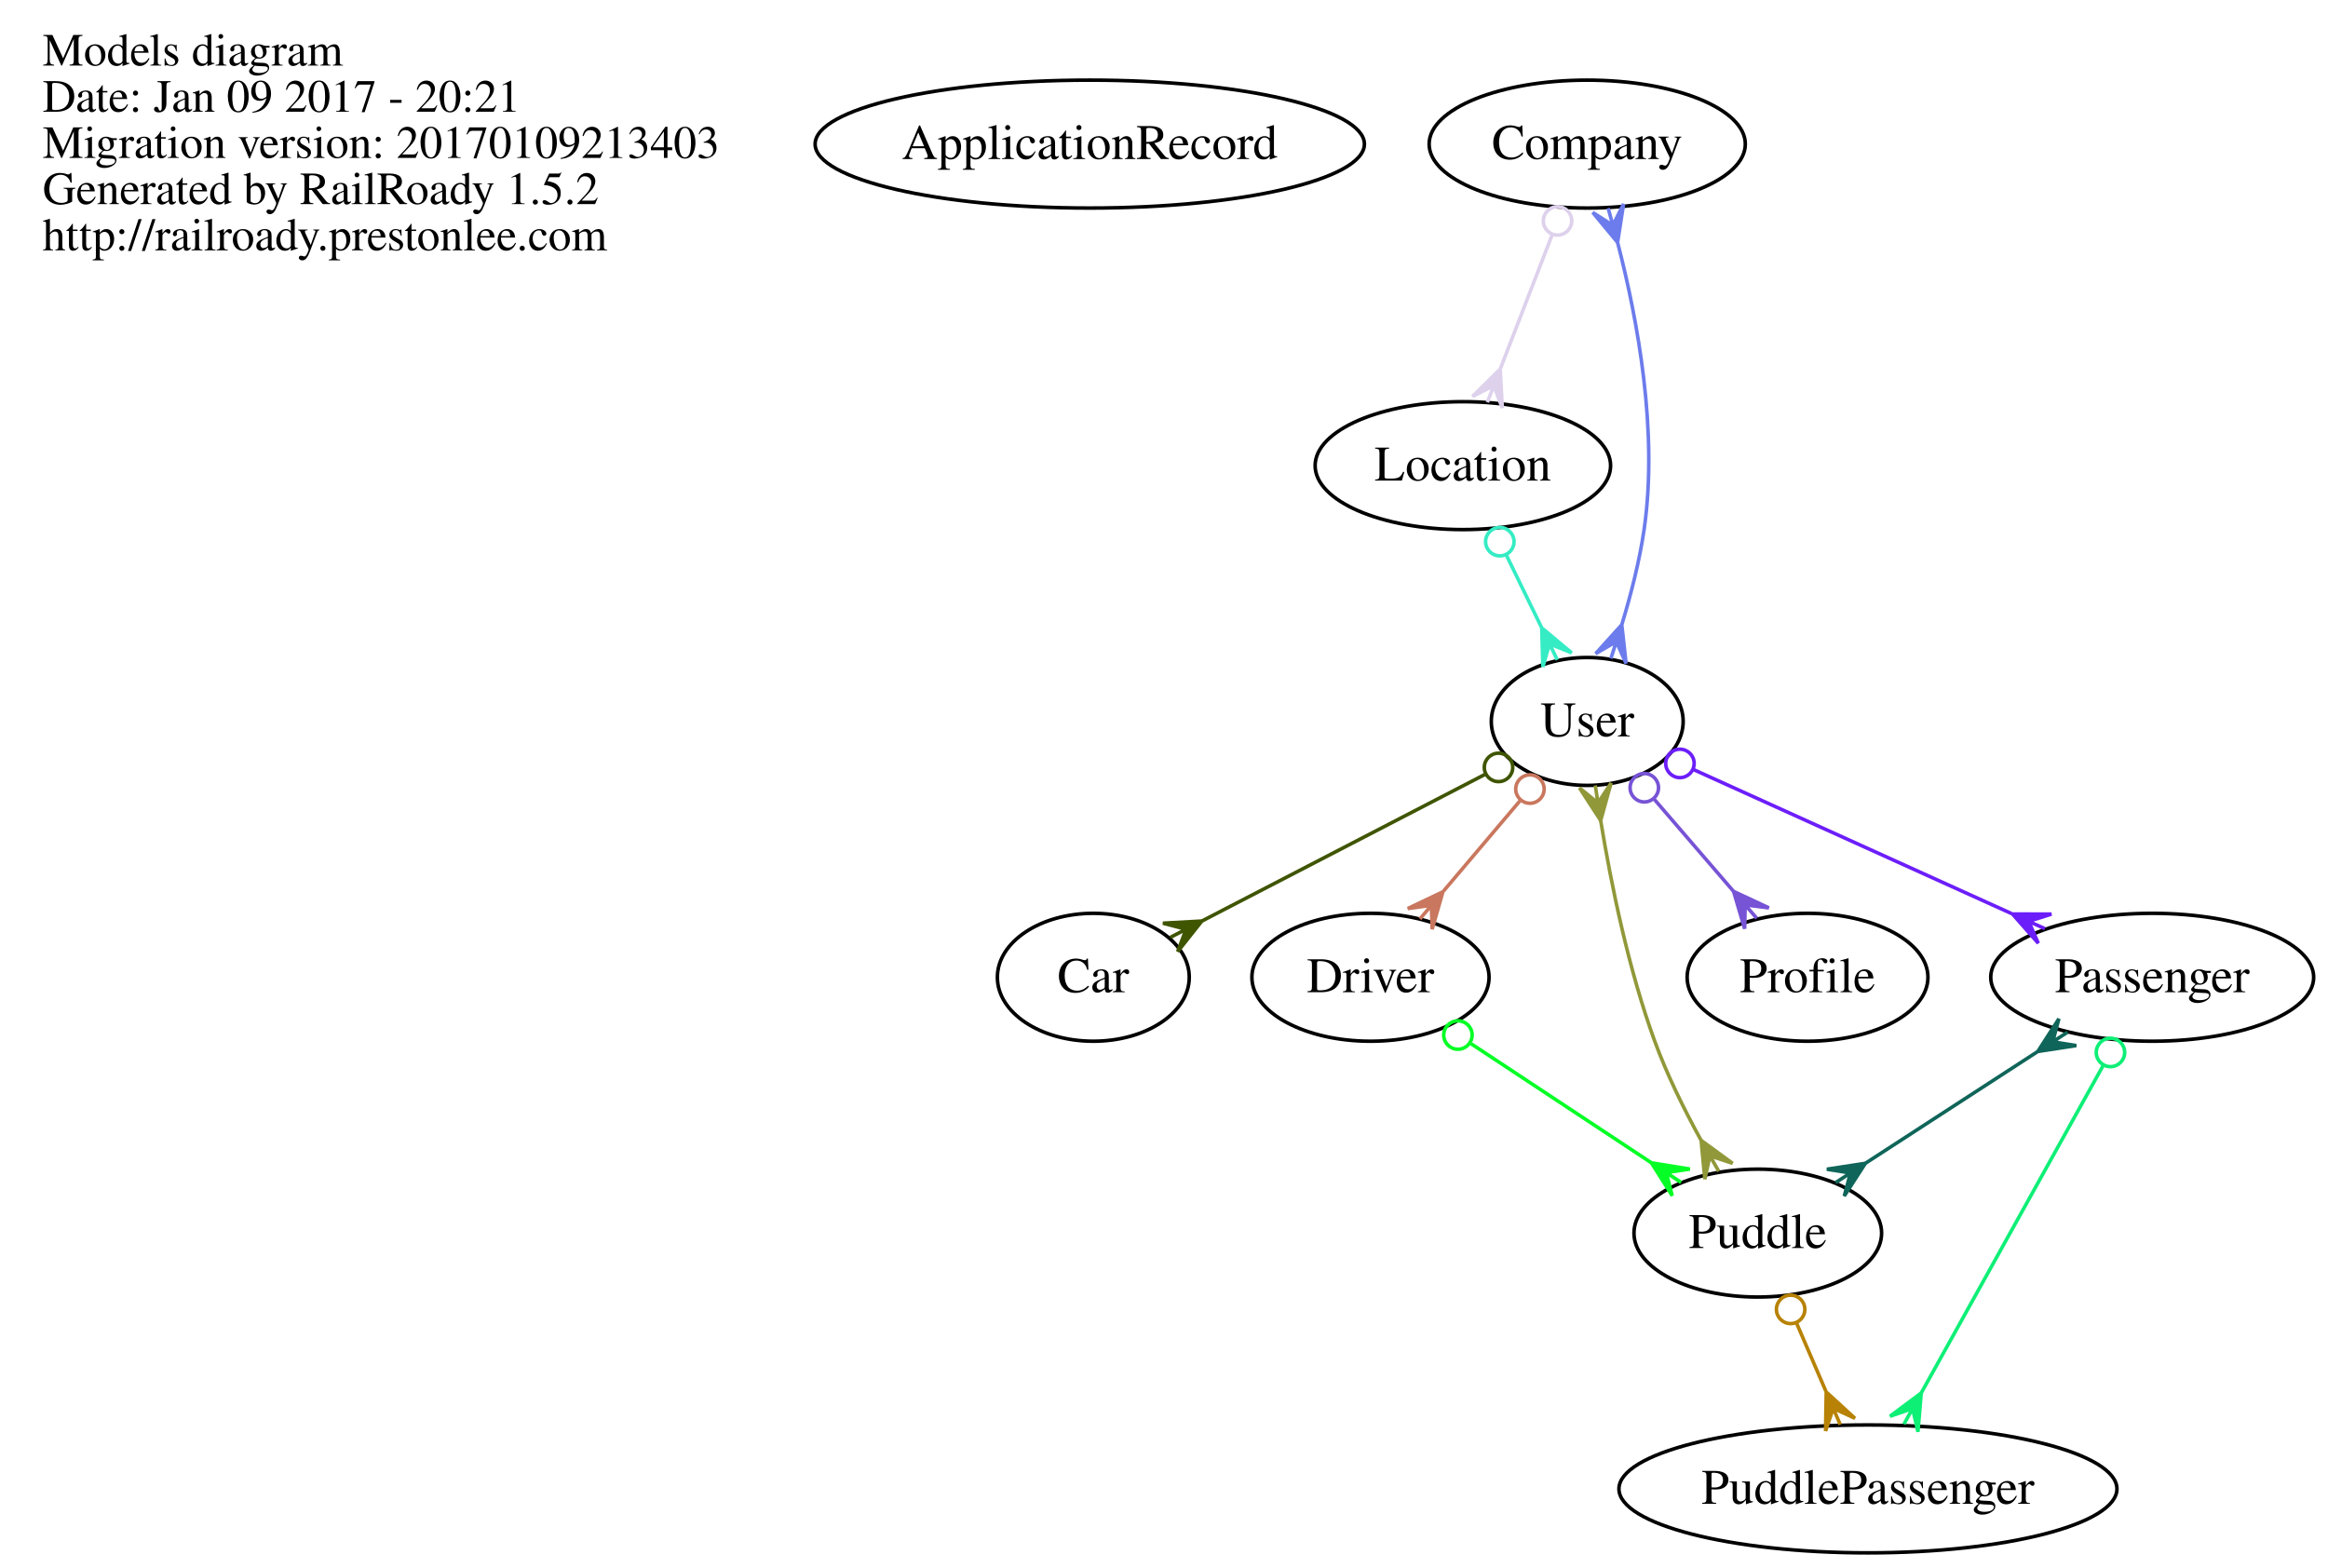
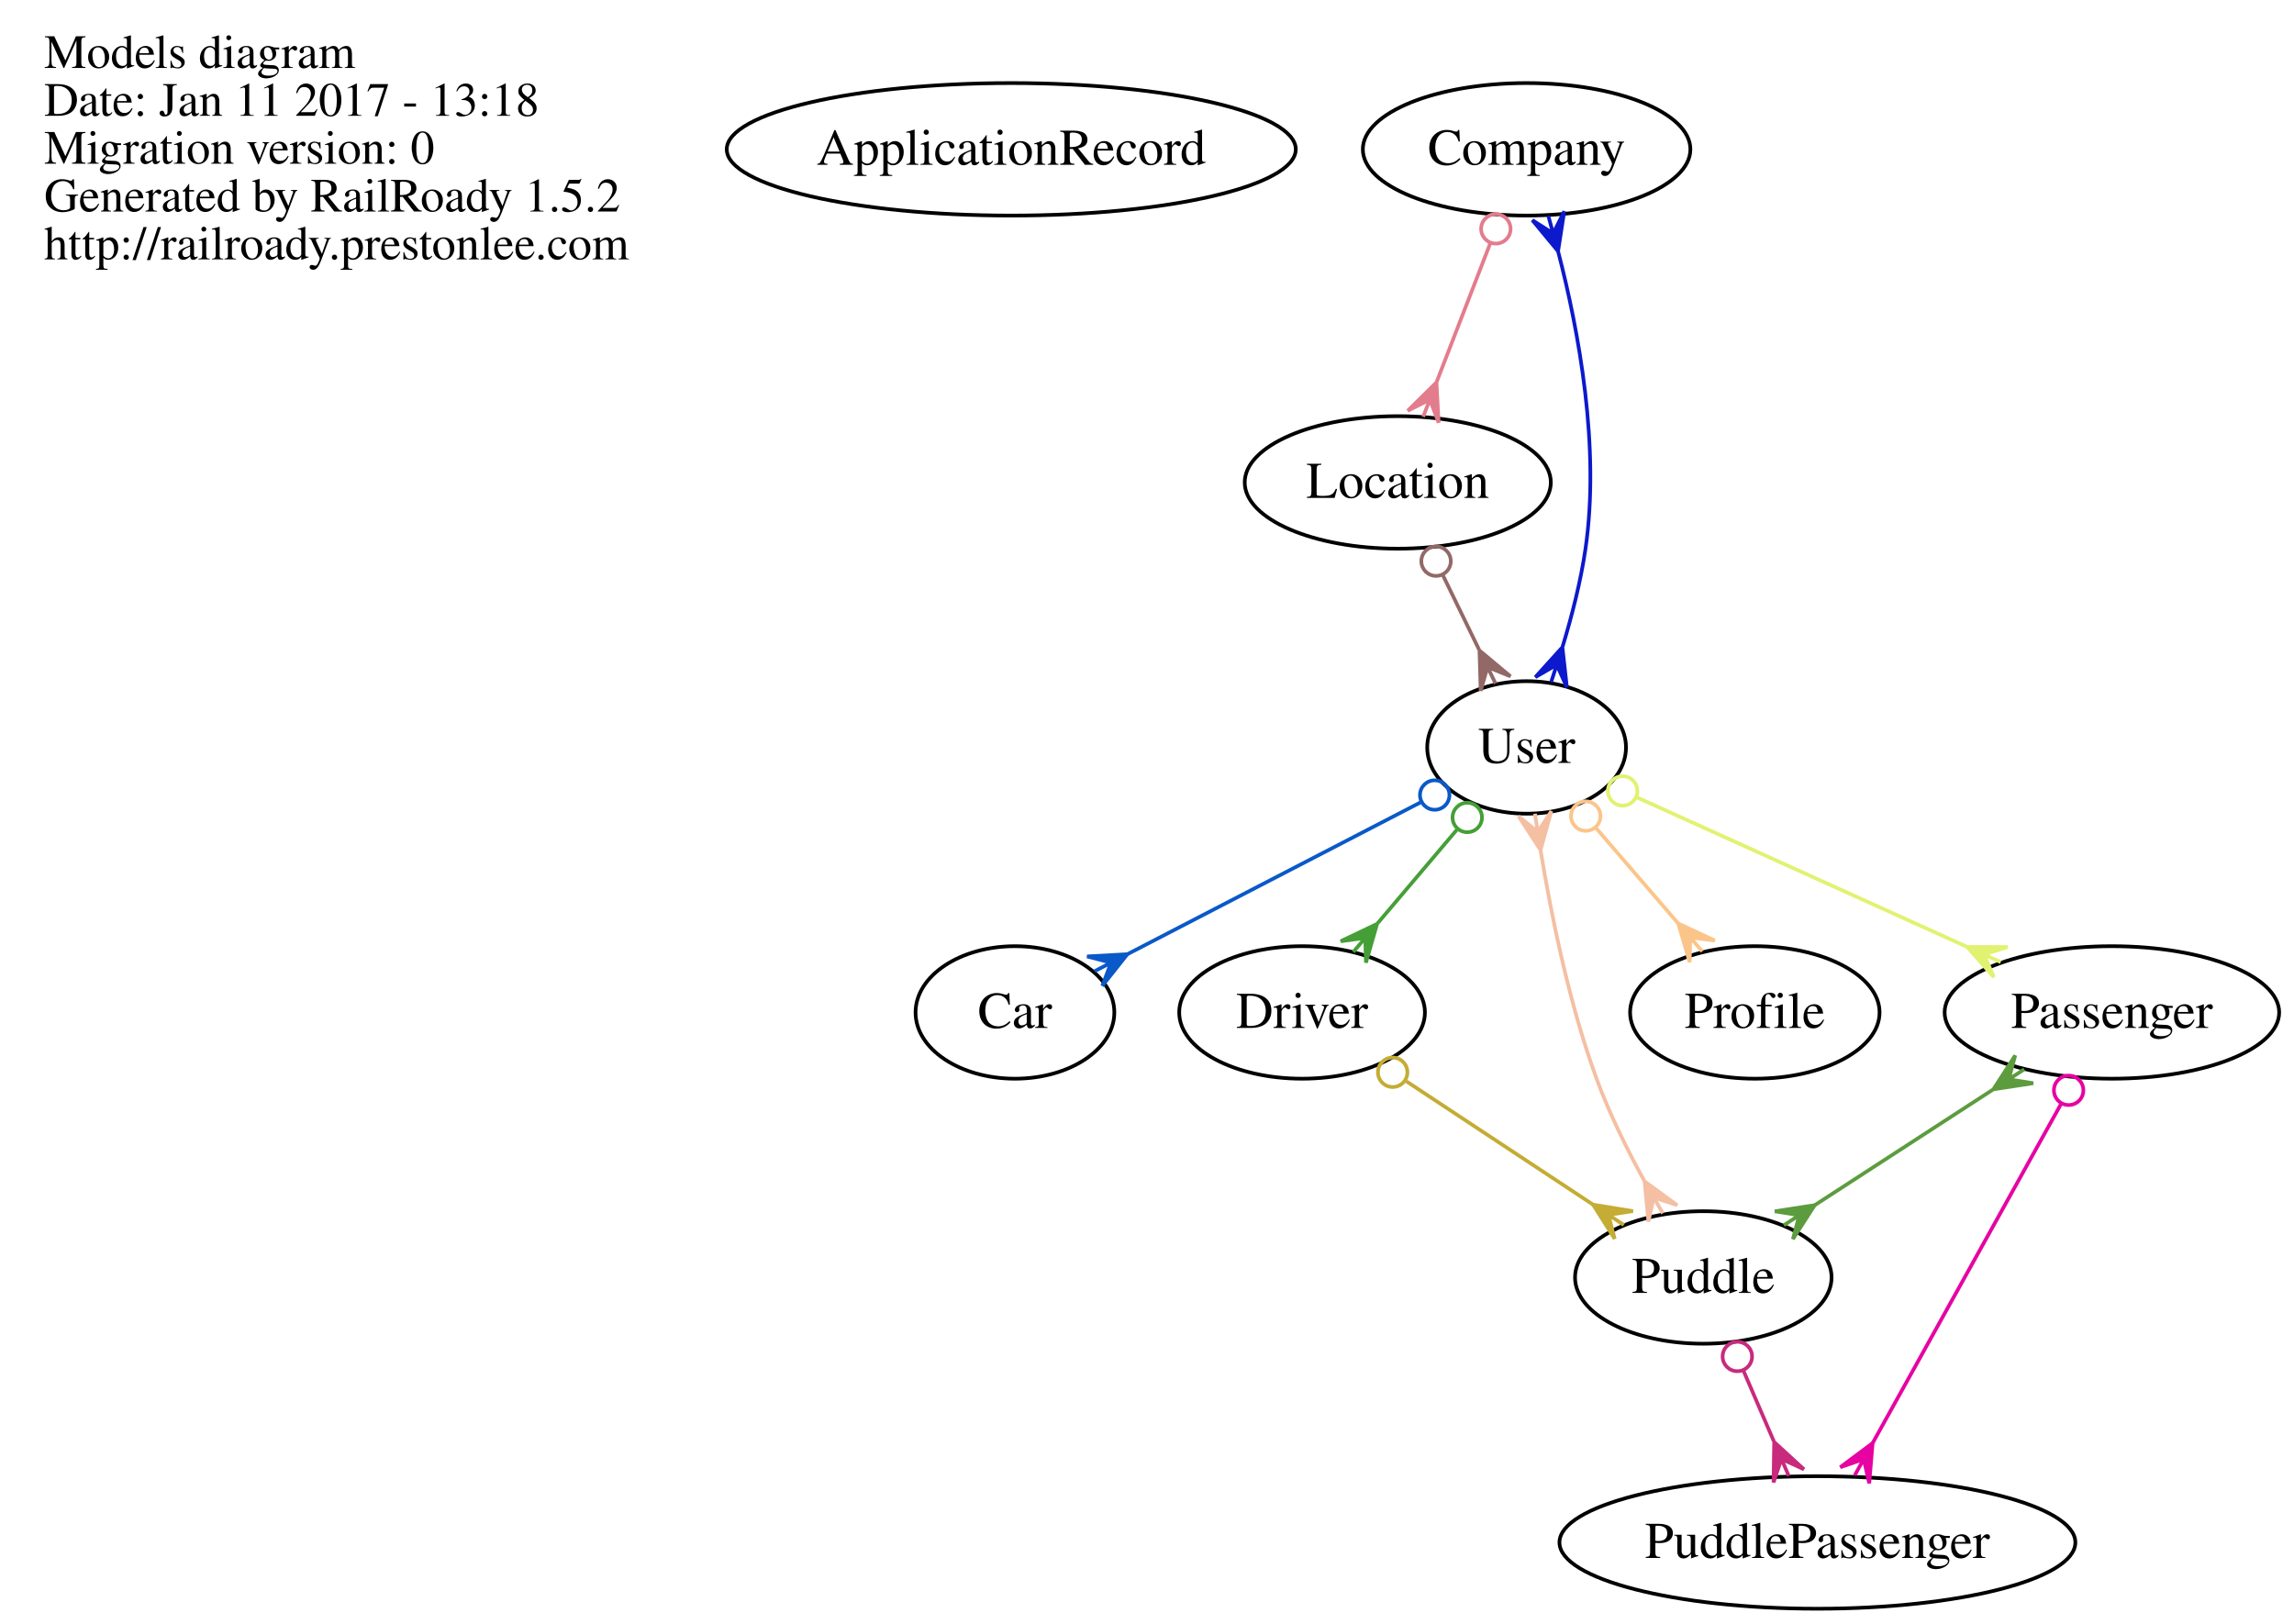
- <svg xmlns="http://www.w3.org/2000/svg" width="655pt" height="441pt" viewBox="0.00 0.00 655.16 441.00">
+ <svg xmlns="http://www.w3.org/2000/svg" width="623pt" height="441pt" viewBox="0.00 0.00 623.19 441.00">
  <g id="graph0" class="graph" transform="scale(1 1) rotate(0) translate(4 437)">
-     <polygon fill="transparent" stroke="transparent" points="-4,4 -4,-437 651.16,-437 651.16,4 -4,4" />
+     <polygon fill="transparent" stroke="transparent" points="-4,4 -4,-437 619.192,-437 619.192,4 -4,4" />
    <g id="node1" class="node">
      <text text-anchor="start" x="8" y="-418.6" font-family="Times,serif" font-size="13.00" fill="#000000">Models diagram</text>
-       <text text-anchor="start" x="8" y="-405.6" font-family="Times,serif" font-size="13.00" fill="#000000">Date: Jan 09 2017 - 20:21</text>
-       <text text-anchor="start" x="8" y="-392.6" font-family="Times,serif" font-size="13.00" fill="#000000">Migration version: 20170109213403</text>
+       <text text-anchor="start" x="8" y="-405.6" font-family="Times,serif" font-size="13.00" fill="#000000">Date: Jan 11 2017 - 13:18</text>
+       <text text-anchor="start" x="8" y="-392.6" font-family="Times,serif" font-size="13.00" fill="#000000">Migration version: 0</text>
      <text text-anchor="start" x="8" y="-379.6" font-family="Times,serif" font-size="13.00" fill="#000000">Generated by RailRoady 1.5.2</text>
      <text text-anchor="start" x="8" y="-366.6" font-family="Times,serif" font-size="13.00" fill="#000000">http://railroady.prestonlee.com</text>
    </g>
    <g id="node2" class="node">
-       <ellipse fill="none" stroke="#000000" cx="302.688" cy="-396.5" rx="77.292" ry="18" />
-       <text text-anchor="middle" x="302.688" y="-392.3" font-family="Times,serif" font-size="14.00" fill="#000000">ApplicationRecord</text>
+       <ellipse fill="none" stroke="#000000" cx="270.72" cy="-396.5" rx="77.292" ry="18" />
+       <text text-anchor="middle" x="270.72" y="-392.3" font-family="Times,serif" font-size="14.00" fill="#000000">ApplicationRecord</text>
    </g>
    <g id="node3" class="node">
-       <ellipse fill="none" stroke="#000000" cx="303.688" cy="-162" rx="27" ry="18" />
-       <text text-anchor="middle" x="303.688" y="-157.8" font-family="Times,serif" font-size="14.00" fill="#000000">Car</text>
+       <ellipse fill="none" stroke="#000000" cx="271.72" cy="-162" rx="27" ry="18" />
+       <text text-anchor="middle" x="271.72" y="-157.8" font-family="Times,serif" font-size="14.00" fill="#000000">Car</text>
    </g>
    <g id="node4" class="node">
-       <ellipse fill="none" stroke="#000000" cx="442.688" cy="-396.5" rx="44.492" ry="18" />
-       <text text-anchor="middle" x="442.688" y="-392.3" font-family="Times,serif" font-size="14.00" fill="#000000">Company</text>
+       <ellipse fill="none" stroke="#000000" cx="410.72" cy="-396.5" rx="44.492" ry="18" />
+       <text text-anchor="middle" x="410.72" y="-392.3" font-family="Times,serif" font-size="14.00" fill="#000000">Company</text>
    </g>
    <g id="node6" class="node">
-       <ellipse fill="none" stroke="#000000" cx="407.688" cy="-306" rx="41.577" ry="18" />
-       <text text-anchor="middle" x="407.688" y="-301.8" font-family="Times,serif" font-size="14.00" fill="#000000">Location</text>
+       <ellipse fill="none" stroke="#000000" cx="375.72" cy="-306" rx="41.577" ry="18" />
+       <text text-anchor="middle" x="375.72" y="-301.8" font-family="Times,serif" font-size="14.00" fill="#000000">Location</text>
    </g>
    <g id="edge1" class="edge">
-       <path fill="none" stroke="#ddd1ec" d="M432.875,-371.127C428.325,-359.362 422.91,-345.36 418.269,-333.36" />
-       <ellipse fill="none" stroke="#ddd1ec" cx="434.33" cy="-374.889" rx="4" ry="4" />
-       <polygon fill="#ddd1ec" stroke="#ddd1ec" points="418.195,-333.17 418.785,-322.219 416.392,-328.506 414.588,-323.843 414.588,-323.843 414.588,-323.843 416.392,-328.506 410.391,-325.466 418.195,-333.17 418.195,-333.17" />
+       <path fill="none" stroke="#e37c8d" d="M400.907,-371.127C396.358,-359.362 390.942,-345.36 386.301,-333.36" />
+       <ellipse fill="none" stroke="#e37c8d" cx="402.363" cy="-374.889" rx="4" ry="4" />
+       <polygon fill="#e37c8d" stroke="#e37c8d" points="386.228,-333.17 386.818,-322.219 384.424,-328.506 382.621,-323.843 382.621,-323.843 382.621,-323.843 384.424,-328.506 378.424,-325.466 386.228,-333.17 386.228,-333.17" />
    </g>
    <g id="node11" class="node">
-       <ellipse fill="none" stroke="#000000" cx="442.688" cy="-234" rx="27" ry="18" />
-       <text text-anchor="middle" x="442.688" y="-229.8" font-family="Times,serif" font-size="14.00" fill="#000000">User</text>
+       <ellipse fill="none" stroke="#000000" cx="410.72" cy="-234" rx="27" ry="18" />
+       <text text-anchor="middle" x="410.72" y="-229.8" font-family="Times,serif" font-size="14.00" fill="#000000">User</text>
    </g>
    <g id="edge2" class="edge">
-       <path fill="none" stroke="#6c7cec" d="M451.234,-368.809C456.921,-346.887 462.675,-315.491 458.688,-288 457.411,-279.194 455.02,-269.825 452.468,-261.407" />
-       <polygon fill="#6c7cec" stroke="#6c7cec" points="451.232,-368.817 444.237,-377.263 449.904,-373.637 448.576,-378.458 448.576,-378.458 448.576,-378.458 449.904,-373.637 452.914,-379.653 451.232,-368.817 451.232,-368.817" />
-       <polygon fill="#6c7cec" stroke="#6c7cec" points="452.411,-261.228 453.623,-250.329 450.875,-256.469 449.341,-251.71 449.341,-251.71 449.341,-251.71 450.875,-256.469 445.058,-253.092 452.411,-261.228 452.411,-261.228" />
+       <path fill="none" stroke="#0c19cc" d="M419.266,-368.809C424.953,-346.887 430.707,-315.491 426.72,-288 425.443,-279.194 423.052,-269.825 420.501,-261.407" />
+       <polygon fill="#0c19cc" stroke="#0c19cc" points="419.264,-368.817 412.27,-377.263 417.936,-373.637 416.608,-378.458 416.608,-378.458 416.608,-378.458 417.936,-373.637 420.947,-379.653 419.264,-368.817 419.264,-368.817" />
+       <polygon fill="#0c19cc" stroke="#0c19cc" points="420.443,-261.228 421.656,-250.329 418.908,-256.469 417.373,-251.71 417.373,-251.71 417.373,-251.71 418.908,-256.469 413.09,-253.092 420.443,-261.228 420.443,-261.228" />
    </g>
    <g id="node5" class="node">
-       <ellipse fill="none" stroke="#000000" cx="381.688" cy="-162" rx="33.375" ry="18" />
-       <text text-anchor="middle" x="381.688" y="-157.8" font-family="Times,serif" font-size="14.00" fill="#000000">Driver</text>
+       <ellipse fill="none" stroke="#000000" cx="349.72" cy="-162" rx="33.375" ry="18" />
+       <text text-anchor="middle" x="349.72" y="-157.8" font-family="Times,serif" font-size="14.00" fill="#000000">Driver</text>
    </g>
    <g id="node9" class="node">
-       <ellipse fill="none" stroke="#000000" cx="490.688" cy="-90" rx="34.846" ry="18" />
-       <text text-anchor="middle" x="490.688" y="-85.8" font-family="Times,serif" font-size="14.00" fill="#000000">Puddle</text>
+       <ellipse fill="none" stroke="#000000" cx="458.72" cy="-90" rx="34.846" ry="18" />
+       <text text-anchor="middle" x="458.72" y="-85.8" font-family="Times,serif" font-size="14.00" fill="#000000">Puddle</text>
    </g>
    <g id="edge3" class="edge">
-       <path fill="none" stroke="#04fe25" d="M410.005,-143.295C425.574,-133.011 444.883,-120.257 460.707,-109.804" />
-       <ellipse fill="none" stroke="#04fe25" cx="406.3" cy="-145.742" rx="4" ry="4" />
-       <polygon fill="#04fe25" stroke="#04fe25" points="460.75,-109.775 471.574,-108.019 464.922,-107.02 469.094,-104.264 469.094,-104.264 469.094,-104.264 464.922,-107.02 466.614,-100.509 460.75,-109.775 460.75,-109.775" />
+       <path fill="none" stroke="#c4ac35" d="M378.038,-143.295C393.607,-133.011 412.915,-120.257 428.739,-109.804" />
+       <ellipse fill="none" stroke="#c4ac35" cx="374.333" cy="-145.742" rx="4" ry="4" />
+       <polygon fill="#c4ac35" stroke="#c4ac35" points="428.782,-109.775 439.607,-108.019 432.954,-107.02 437.126,-104.264 437.126,-104.264 437.126,-104.264 432.954,-107.02 434.646,-100.509 428.782,-109.775 428.782,-109.775" />
    </g>
    <g id="edge4" class="edge">
-       <path fill="none" stroke="#35ecc4" d="M419.977,-280.719C423.149,-274.193 426.573,-267.15 429.776,-260.561" />
-       <ellipse fill="none" stroke="#35ecc4" cx="418.088" cy="-284.605" rx="4" ry="4" />
-       <polygon fill="#35ecc4" stroke="#35ecc4" points="429.884,-260.338 438.303,-253.312 432.07,-255.841 434.256,-251.345 434.256,-251.345 434.256,-251.345 432.07,-255.841 430.209,-249.377 429.884,-260.338 429.884,-260.338" />
+       <path fill="none" stroke="#926967" d="M388.01,-280.719C391.182,-274.193 394.606,-267.15 397.809,-260.561" />
+       <ellipse fill="none" stroke="#926967" cx="386.121" cy="-284.605" rx="4" ry="4" />
+       <polygon fill="#926967" stroke="#926967" points="397.917,-260.338 406.336,-253.312 400.103,-255.841 402.289,-251.345 402.289,-251.345 402.289,-251.345 400.103,-255.841 398.242,-249.377 397.917,-260.338 397.917,-260.338" />
    </g>
    <g id="node7" class="node">
-       <ellipse fill="none" stroke="#000000" cx="601.688" cy="-162" rx="45.444" ry="18" />
-       <text text-anchor="middle" x="601.688" y="-157.8" font-family="Times,serif" font-size="14.00" fill="#000000">Passenger</text>
+       <ellipse fill="none" stroke="#000000" cx="569.72" cy="-162" rx="45.444" ry="18" />
+       <text text-anchor="middle" x="569.72" y="-157.8" font-family="Times,serif" font-size="14.00" fill="#000000">Passenger</text>
    </g>
    <g id="edge6" class="edge">
-       <path fill="none" stroke="#0f6559" d="M569.291,-140.986C554.043,-131.095 535.962,-119.367 520.989,-109.655" />
-       <polygon fill="#0f6559" stroke="#0f6559" points="569.486,-141.112 575.427,-150.329 573.681,-143.833 577.875,-146.554 577.875,-146.554 577.875,-146.554 573.681,-143.833 580.324,-142.779 569.486,-141.112 569.486,-141.112" />
-       <polygon fill="#0f6559" stroke="#0f6559" points="520.966,-109.64 515.025,-100.423 516.771,-106.919 512.576,-104.198 512.576,-104.198 512.576,-104.198 516.771,-106.919 510.127,-107.973 520.966,-109.64 520.966,-109.64" />
+       <path fill="none" stroke="#5c9c3e" d="M537.323,-140.986C522.075,-131.095 503.995,-119.367 489.021,-109.655" />
+       <polygon fill="#5c9c3e" stroke="#5c9c3e" points="537.518,-141.112 543.459,-150.329 541.713,-143.833 545.908,-146.554 545.908,-146.554 545.908,-146.554 541.713,-143.833 548.357,-142.779 537.518,-141.112 537.518,-141.112" />
+       <polygon fill="#5c9c3e" stroke="#5c9c3e" points="488.998,-109.64 483.058,-100.423 484.804,-106.919 480.609,-104.198 480.609,-104.198 480.609,-104.198 484.804,-106.919 478.16,-107.973 488.998,-109.64 488.998,-109.64" />
    </g>
    <g id="node10" class="node">
-       <ellipse fill="none" stroke="#000000" cx="521.688" cy="-18" rx="70.075" ry="18" />
-       <text text-anchor="middle" x="521.688" y="-13.8" font-family="Times,serif" font-size="14.00" fill="#000000">PuddlePassenger</text>
+       <ellipse fill="none" stroke="#000000" cx="489.72" cy="-18" rx="70.075" ry="18" />
+       <text text-anchor="middle" x="489.72" y="-13.8" font-family="Times,serif" font-size="14.00" fill="#000000">PuddlePassenger</text>
    </g>
    <g id="edge5" class="edge">
-       <path fill="none" stroke="#0eef76" d="M587.852,-137.096C573.576,-111.398 551.377,-71.441 536.688,-44.999" />
-       <ellipse fill="none" stroke="#0eef76" cx="589.936" cy="-140.846" rx="4" ry="4" />
-       <polygon fill="#0eef76" stroke="#0eef76" points="536.686,-44.998 535.764,-34.071 534.258,-40.627 531.83,-36.256 531.83,-36.256 531.83,-36.256 534.258,-40.627 527.896,-38.441 536.686,-44.998 536.686,-44.998" />
+       <path fill="none" stroke="#e603a2" d="M555.885,-137.096C541.608,-111.398 519.41,-71.441 504.72,-44.999" />
+       <ellipse fill="none" stroke="#e603a2" cx="557.968" cy="-140.846" rx="4" ry="4" />
+       <polygon fill="#e603a2" stroke="#e603a2" points="504.719,-44.998 503.796,-34.071 502.291,-40.627 499.862,-36.256 499.862,-36.256 499.862,-36.256 502.291,-40.627 495.929,-38.441 504.719,-44.998 504.719,-44.998" />
    </g>
    <g id="node8" class="node">
-       <ellipse fill="none" stroke="#000000" cx="504.688" cy="-162" rx="33.886" ry="18" />
-       <text text-anchor="middle" x="504.688" y="-157.8" font-family="Times,serif" font-size="14.00" fill="#000000">Profile</text>
+       <ellipse fill="none" stroke="#000000" cx="472.72" cy="-162" rx="33.886" ry="18" />
+       <text text-anchor="middle" x="472.72" y="-157.8" font-family="Times,serif" font-size="14.00" fill="#000000">Profile</text>
    </g>
    <g id="edge7" class="edge">
-       <path fill="none" stroke="#b78205" d="M501.62,-64.61C504.279,-58.434 507.135,-51.8 509.835,-45.529" />
-       <ellipse fill="none" stroke="#b78205" cx="499.933" cy="-68.528" rx="4" ry="4" />
-       <polygon fill="#b78205" stroke="#b78205" points="509.943,-45.278 518.031,-37.873 511.92,-40.685 513.898,-36.093 513.898,-36.093 513.898,-36.093 511.92,-40.685 509.764,-34.313 509.943,-45.278 509.943,-45.278" />
+       <path fill="none" stroke="#c82a7d" d="M469.652,-64.61C472.311,-58.434 475.168,-51.8 477.867,-45.529" />
+       <ellipse fill="none" stroke="#c82a7d" cx="467.965" cy="-68.528" rx="4" ry="4" />
+       <polygon fill="#c82a7d" stroke="#c82a7d" points="477.976,-45.278 486.063,-37.873 479.953,-40.685 481.93,-36.093 481.93,-36.093 481.93,-36.093 479.953,-40.685 477.797,-34.313 477.976,-45.278 477.976,-45.278" />
    </g>
    <g id="edge12" class="edge">
-       <path fill="none" stroke="#3f5500" d="M413.851,-219.063C390.602,-207.02 357.987,-190.126 334.282,-177.847" />
-       <ellipse fill="none" stroke="#3f5500" cx="417.722" cy="-221.068" rx="4" ry="4" />
-       <polygon fill="#3f5500" stroke="#3f5500" points="334.235,-177.823 327.425,-169.228 329.795,-175.523 325.355,-173.223 325.355,-173.223 325.355,-173.223 329.795,-175.523 323.285,-177.219 334.235,-177.823 334.235,-177.823" />
+       <path fill="none" stroke="#0959c9" d="M381.884,-219.063C358.634,-207.02 326.02,-190.126 302.314,-177.847" />
+       <ellipse fill="none" stroke="#0959c9" cx="385.754" cy="-221.068" rx="4" ry="4" />
+       <polygon fill="#0959c9" stroke="#0959c9" points="302.267,-177.823 295.457,-169.228 297.827,-175.523 293.388,-173.223 293.388,-173.223 293.388,-173.223 297.827,-175.523 291.318,-177.219 302.267,-177.823 302.267,-177.823" />
    </g>
    <g id="edge8" class="edge">
-       <path fill="none" stroke="#c9775e" d="M423.731,-211.625C416.912,-203.576 409.189,-194.46 402.24,-186.258" />
-       <ellipse fill="none" stroke="#c9775e" cx="426.564" cy="-214.969" rx="4" ry="4" />
-       <polygon fill="#c9775e" stroke="#c9775e" points="402.075,-186.064 399.044,-175.525 398.843,-182.249 395.611,-178.434 395.611,-178.434 395.611,-178.434 398.843,-182.249 392.177,-181.343 402.075,-186.064 402.075,-186.064" />
+       <path fill="none" stroke="#459f37" d="M391.764,-211.625C384.944,-203.576 377.221,-194.46 370.272,-186.258" />
+       <ellipse fill="none" stroke="#459f37" cx="394.597" cy="-214.969" rx="4" ry="4" />
+       <polygon fill="#459f37" stroke="#459f37" points="370.107,-186.064 367.077,-175.525 366.875,-182.249 363.643,-178.434 363.643,-178.434 363.643,-178.434 366.875,-182.249 360.21,-181.343 370.107,-186.064 370.107,-186.064" />
    </g>
    <g id="edge10" class="edge">
-       <path fill="none" stroke="#6c1efa" d="M472.717,-220.402C498.015,-208.946 534.405,-192.468 562.085,-179.934" />
-       <ellipse fill="none" stroke="#6c1efa" cx="468.775" cy="-222.187" rx="4" ry="4" />
-       <polygon fill="#6c1efa" stroke="#6c1efa" points="562.37,-179.804 573.336,-179.779 566.924,-177.742 571.479,-175.679 571.479,-175.679 571.479,-175.679 566.924,-177.742 569.623,-171.58 562.37,-179.804 562.37,-179.804" />
+       <path fill="none" stroke="#e1f271" d="M440.75,-220.402C466.048,-208.946 502.438,-192.468 530.117,-179.934" />
+       <ellipse fill="none" stroke="#e1f271" cx="436.808" cy="-222.187" rx="4" ry="4" />
+       <polygon fill="#e1f271" stroke="#e1f271" points="530.402,-179.804 541.368,-179.779 534.957,-177.742 539.512,-175.679 539.512,-175.679 539.512,-175.679 534.957,-177.742 537.655,-171.58 530.402,-179.804 530.402,-179.804" />
    </g>
    <g id="edge11" class="edge">
-       <path fill="none" stroke="#7753d6" d="M461.387,-212.285C468.444,-204.09 476.515,-194.717 483.762,-186.301" />
-       <ellipse fill="none" stroke="#7753d6" cx="458.751" cy="-215.346" rx="4" ry="4" />
-       <polygon fill="#7753d6" stroke="#7753d6" points="483.873,-186.172 493.808,-181.531 487.135,-182.383 490.398,-178.595 490.398,-178.595 490.398,-178.595 487.135,-182.383 486.988,-175.658 483.873,-186.172 483.873,-186.172" />
+       <path fill="none" stroke="#fbc58a" d="M429.42,-212.285C436.476,-204.09 444.548,-194.717 451.795,-186.301" />
+       <ellipse fill="none" stroke="#fbc58a" cx="426.783" cy="-215.346" rx="4" ry="4" />
+       <polygon fill="#fbc58a" stroke="#fbc58a" points="451.905,-186.172 461.841,-181.531 455.168,-182.383 458.43,-178.595 458.43,-178.595 458.43,-178.595 455.168,-182.383 455.021,-175.658 451.905,-186.172 451.905,-186.172" />
    </g>
    <g id="edge9" class="edge">
-       <path fill="none" stroke="#919839" d="M446.476,-206.092C449.437,-188.023 454.309,-164.186 461.688,-144 465.122,-134.605 469.944,-124.829 474.672,-116.218" />
-       <polygon fill="#919839" stroke="#919839" points="446.473,-206.11 440.501,-215.307 445.711,-211.052 444.949,-215.993 444.949,-215.993 444.949,-215.993 445.711,-211.052 449.396,-216.679 446.473,-206.11 446.473,-206.11" />
-       <polygon fill="#919839" stroke="#919839" points="474.743,-116.093 483.604,-109.633 477.219,-111.749 479.695,-107.405 479.695,-107.405 479.695,-107.405 477.219,-111.749 475.785,-105.177 474.743,-116.093 474.743,-116.093" />
+       <path fill="none" stroke="#f4bfa3" d="M414.508,-206.092C417.47,-188.023 422.341,-164.186 429.72,-144 433.154,-134.605 437.977,-124.829 442.704,-116.218" />
+       <polygon fill="#f4bfa3" stroke="#f4bfa3" points="414.506,-206.11 408.534,-215.307 413.743,-211.052 412.981,-215.993 412.981,-215.993 412.981,-215.993 413.743,-211.052 417.428,-216.679 414.506,-206.11 414.506,-206.11" />
+       <polygon fill="#f4bfa3" stroke="#f4bfa3" points="442.776,-116.093 451.637,-109.633 445.252,-111.749 447.727,-107.405 447.727,-107.405 447.727,-107.405 445.252,-111.749 443.818,-105.177 442.776,-116.093 442.776,-116.093" />
    </g>
  </g>
</svg>
